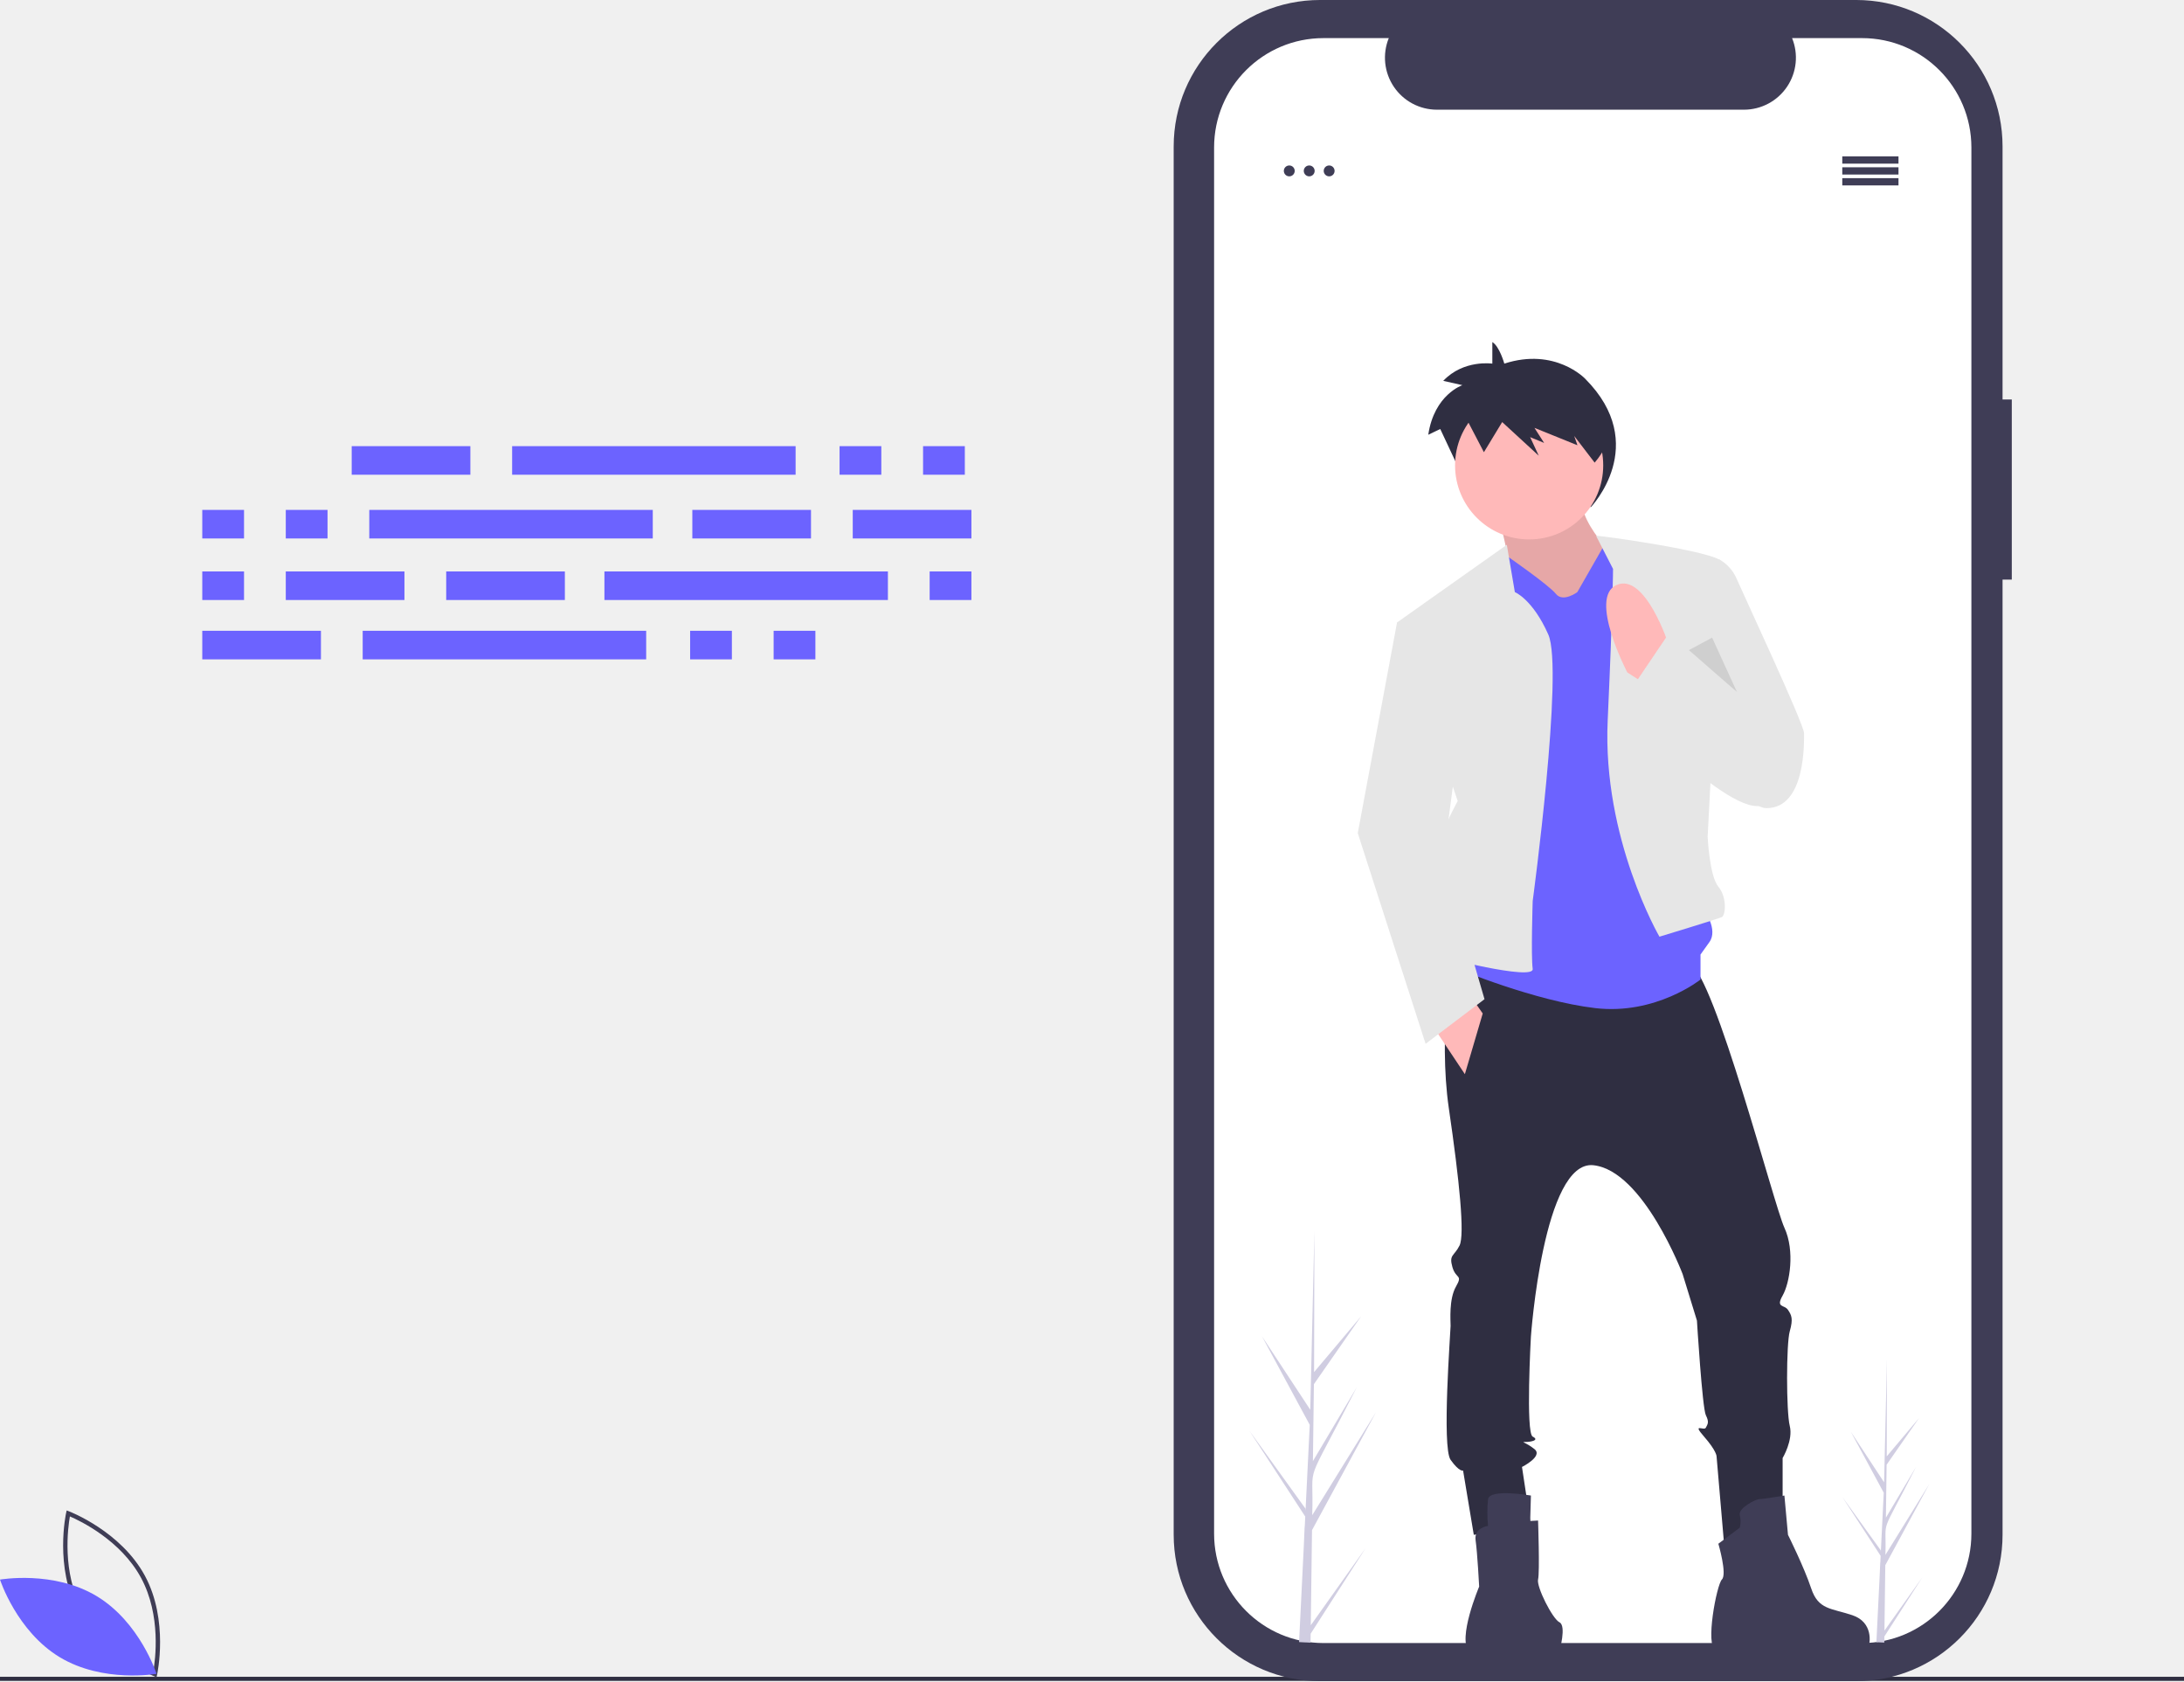
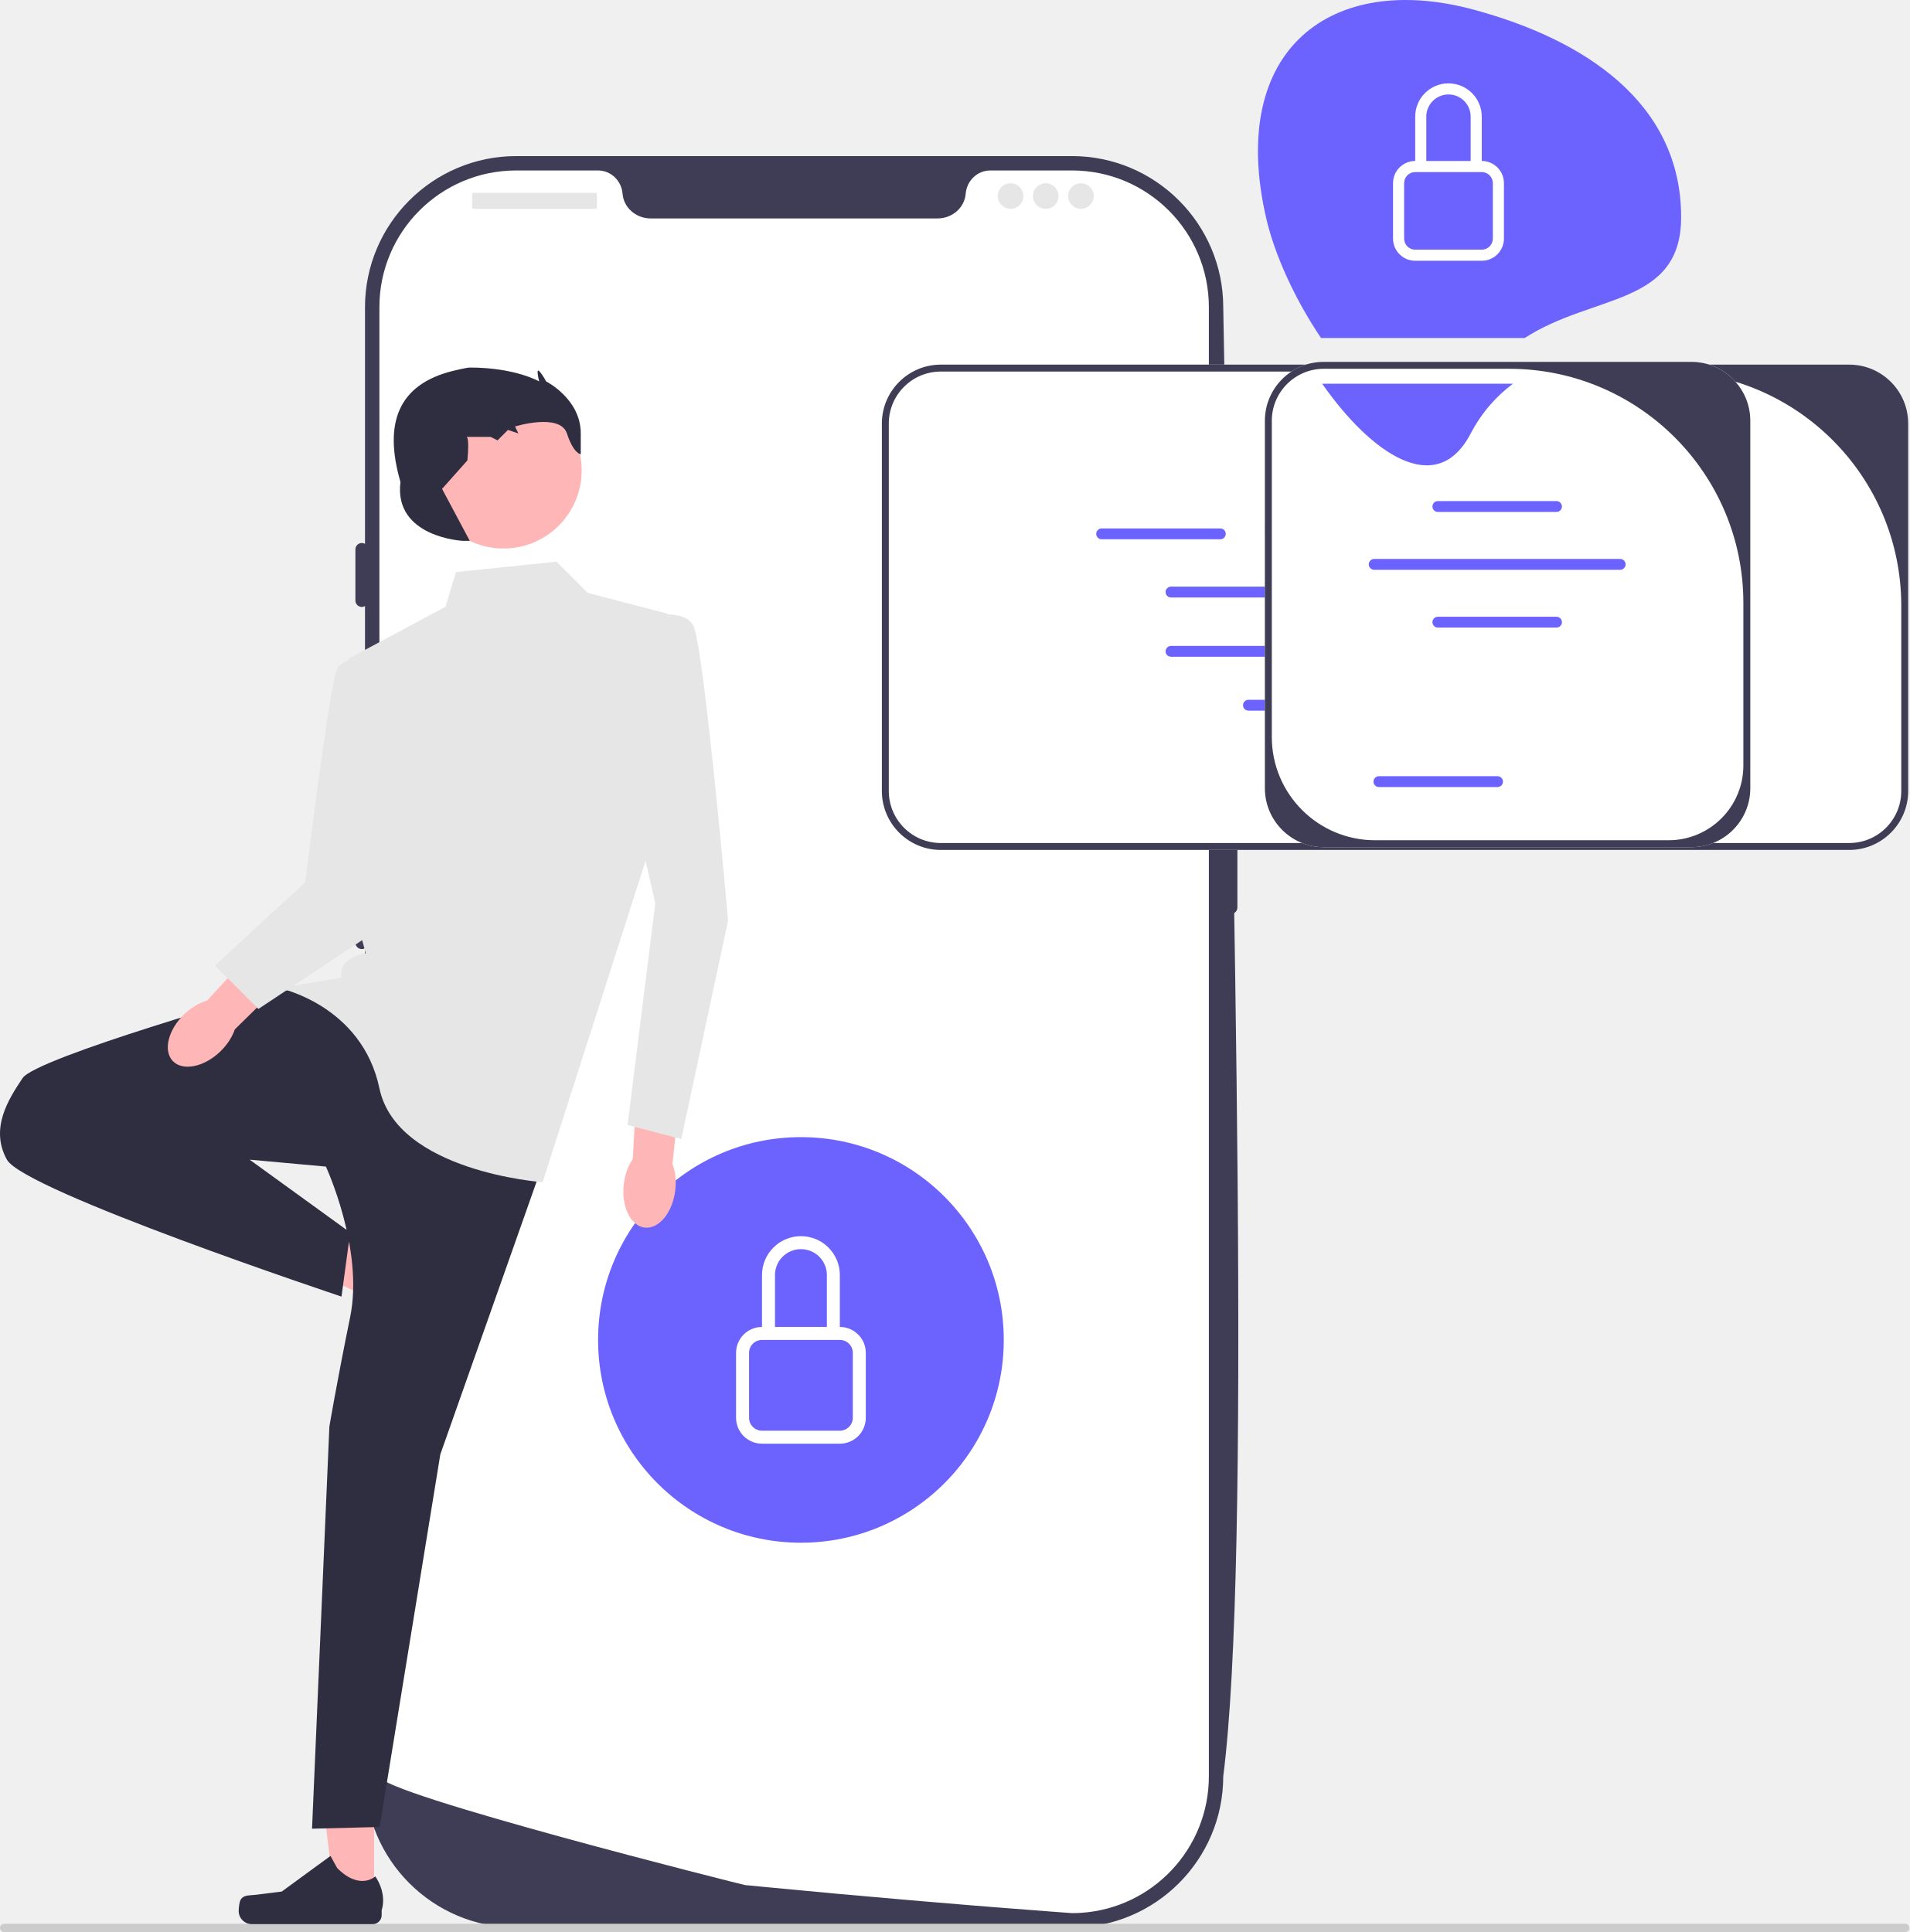
- <svg xmlns="http://www.w3.org/2000/svg" width="874.576" height="673.081" viewBox="0 0 874.576 673.081">
-   <g id="Group_14" data-name="Group 14" transform="translate(-203 -155.811)">
-     <rect id="Rectangle_22" data-name="Rectangle 22" width="874.576" height="1.627" transform="translate(203 827.148)" fill="#2f2e41" />
-     <path id="Path_96" data-name="Path 96" d="M778.38,237.352h-3.7V136.04A58.637,58.637,0,0,0,716.045,77.4H501.4a58.637,58.637,0,0,0-58.637,58.637V691.847A58.637,58.637,0,0,0,501.4,750.484H716.045a58.637,58.637,0,0,0,58.637-58.637V309.468h3.7Z" transform="translate(230.236 78.408)" fill="#3f3d56" />
-     <path id="Path_97" data-name="Path 97" d="M763.516,137.688v554.99a43.792,43.792,0,0,1-43.791,43.791H504.051a43.792,43.792,0,0,1-43.791-43.791V137.688A43.792,43.792,0,0,1,504.05,93.9h26.165a20.815,20.815,0,0,0,19.265,28.661H672.447A20.815,20.815,0,0,0,691.711,93.9h28.014a43.792,43.792,0,0,1,43.791,43.791Z" transform="translate(228.921 77.169)" fill="#fff" />
-     <g id="Group_11" data-name="Group 11" transform="translate(746.713 292.765)">
-       <path id="Path_66" data-name="Path 66" d="M770.621,178.331s-1.918-6.9-4.8-8.631v8.631s-11.508-1.726-19.66,6.9l7.672,1.726s-11.269,3.74-13.666,19.851l4.8-2.3,12.947,27.619,8.152-14.96,16.3,16.686-3.836-9.206,6.234,2.877-4.316-7.48,19.181,8.631-1.439-4.6,7.028,11.776s24.141-25.01-2.233-51.478C802.988,184.373,791,171.714,770.621,178.331Z" transform="translate(-711.934 -169.701)" fill="#2f2e41" />
-       <path id="Path_67" data-name="Path 67" d="M773.81,251s7.148,27.164,5,30.738,20.73,22.875,20.73,22.875l22.16-4.289,1.43-30.738s-20.016-17.156-15.726-30.023Z" transform="translate(-717.337 -180.921)" fill="#ffb9b9" />
-       <path id="Path_68" data-name="Path 68" d="M773.81,251s7.148,27.164,5,30.738,20.73,22.875,20.73,22.875l22.16-4.289,1.43-30.738s-20.016-17.156-15.726-30.023Z" transform="translate(-717.337 -180.921)" opacity="0.1" />
-       <path id="Path_69" data-name="Path 69" d="M751.089,457.578s-5.719,35.742-1.43,65.05,6.434,50.753,4.289,55.042-4.289,3.574-2.859,8.578,4.289,2.859,1.43,7.863-2.144,13.582-2.144,15.726-3.574,48.609,0,53.613,5,4.289,5,4.289l4.289,25.734,22.875-3.574-3.574-23.59s8.578-4.289,5-7.148-5.719-2.859-3.574-2.859,5.719-.715,2.859-2.145-.715-40.031-.715-40.031,5-70.769,25.019-68.624S843.3,589.108,843.3,589.108l5.719,18.586s2.144,35.027,3.574,37.886.715,3.574,0,5-5.719-2.145-.715,3.574,5,7.863,5,7.863l3.217,37.529L883.334,684.9v-22.16s4.289-7.148,2.859-12.867-1.43-32.883,0-37.886.715-6.434-.715-8.578-5-.715-2.145-5.719,5-17.871.715-27.164-27.879-100.792-37.886-105.8S751.089,457.578,751.089,457.578Z" transform="translate(-713.202 -215.934)" fill="#2f2e41" />
-       <path id="Path_70" data-name="Path 70" d="M784.129,719.694s-16.441-2.859-17.156,1.43a48.947,48.947,0,0,0,0,10.722s-5.719.715-5,5.719,1.43,18.586,1.43,18.586-8.935,21.088-3.932,26.092c.05.05,9.871-.357,15.516-.357h20.583s2.859-10.008,0-11.437-9.293-14.3-8.578-17.156,0-23.59,0-23.59l-3.157.178Z" transform="translate(-714.789 -257.881)" fill="#3f3d56" />
-       <path id="Path_71" data-name="Path 71" d="M886.594,732.74l-8.578,6.434s3.574,12.152,1.43,14.3-6.791,26.807-2.5,28.236,30.738-.715,30.738-.715,29.666,1.072,30.38-.357,2.145-10.008-6.433-12.867-13.582-2.144-16.441-10.723-9.293-21.445-9.293-21.445l-1.43-15.726s-8.578,1.43-10.008,1.43-8.578,3.574-7.863,6.434A9.728,9.728,0,0,1,886.594,732.74Z" transform="translate(-733.618 -258.06)" fill="#3f3d56" />
-       <ellipse id="Ellipse_12" data-name="Ellipse 12" cx="29.666" cy="29.666" rx="29.666" ry="29.666" transform="translate(38.959 19.686)" fill="#ffb9b9" />
-       <path id="Path_72" data-name="Path 72" d="M802.117,285.32l10.723-18.742s25.019-1.274,26.449,1.586,13.582,144.4,13.582,144.4,5.719,7.863,2.144,12.867l-3.574,5v10.008s-17.871,14.3-42.175,11.437-55.042-15.726-55.042-15.726l6.434-40.031-.715-117.948,14.4-7.02s16.335,11.309,19.194,14.883S802.117,285.32,802.117,285.32Z" transform="translate(-714.191 -185.214)" fill="#6c63ff" />
-       <path id="Path_73" data-name="Path 73" d="M772.447,285.335l-3.217-18.943-43.963,31.1,24.3,71.484s-15.012,27.164-12.152,37.172,4.289,25.019,4.289,25.019,38.6,10.008,37.886,5,0-27.164,0-27.164,12.5-92.574,6.249-106.691S772.447,285.335,772.447,285.335Z" transform="translate(-709.541 -185.229)" fill="#e6e6e6" />
-       <path id="Path_74" data-name="Path 74" d="M827.013,275.355l-6.791-13.225c0-.414,48.249,6.26,50.4,10.365L864.9,382.581s.715,15.726,4.289,20.015,2.859,11.437,1.43,12.152-25.019,7.863-25.019,7.863-22.875-39.316-20.73-86.5S827.013,275.355,827.013,275.355Z" transform="translate(-724.791 -184.542)" fill="#e6e6e6" />
-       <path id="Path_75" data-name="Path 75" d="M869.768,275.025l7.571-1.612a16.011,16.011,0,0,1,6.726,7.33c2.145,5,27.164,58.617,27.164,62.191s.715,30.023-15.012,30.023-27.879-67.195-27.879-67.195Z" transform="translate(-732.518 -186.357)" fill="#e6e6e6" />
-       <path id="Path_76" data-name="Path 76" d="M624.055,388.761l12.867,19.3,7.148-24.3-5-7.148Z" transform="translate(-594.031 -114.95)" fill="#ffb9b9" />
-       <path id="Path_77" data-name="Path 77" d="M610.447,199.337l-6.433-.714-15.727,84.35,27.164,84.351,23.59-17.871L622.6,292.981l5.718-43.605Z" transform="translate(-588.287 -86.365)" fill="#e6e6e6" />
-       <path id="Path_78" data-name="Path 78" d="M814.389,213.785c-3.928-14.318-16.212-24.768-30.767-24.768a31.329,31.329,0,0,0-25.655,13.814l7.34,14.066,7.319-12.066,14.637,13.458-3.444-7.425,5.6,2.32-3.875-6.033,17.22,6.961-1.292-3.713,8.18,10.674A32.176,32.176,0,0,0,814.389,213.785Z" transform="translate(-714.793 -172.803)" fill="#2f2e41" />
-       <path id="Path_79" data-name="Path 79" d="M746.261,210.865l19.261,16.793-9.968-21.8Z" transform="translate(-613.658 -87.527)" opacity="0.1" />
-       <path id="Path_81" data-name="Path 81" d="M849.948,309.03s-9.293-28.594-20.73-23.59,4.289,35.027,4.289,35.027l10.008,6.434Z" transform="translate(-725.566 -188.194)" fill="#ffb9b9" />
-       <path id="Path_82" data-name="Path 82" d="M900.48,349.566,850.441,310.25,832.57,336.7s47.179,50.039,57.9,40.031S900.48,349.566,900.48,349.566Z" transform="translate(-726.774 -192.273)" fill="#e6e6e6" />
+ <svg xmlns="http://www.w3.org/2000/svg" id="a" width="550.672" height="557.322" viewBox="0 0 550.672 557.322">
+   <g>
+     <path d="M309.186,556.032H148.874c-24.045,0-43.607-19.562-43.607-43.607V88.633c0-24.045,19.562-43.607,43.607-43.607h160.312c24.044,0,43.606,19.562,43.606,43.607,2.984,170.182,8.073,360.758,0,423.792,0,24.045-19.562,43.607-43.606,43.607l-0,0Z" fill="#3f3d56" />
+     <path d="M355.029,200.91c-1.017,0-1.845,.827-1.845,1.845v59.033c0,1.017,.827,1.845,1.845,1.845s1.845-.827,1.845-1.845v-59.033c0-1.017-.827-1.845-1.845-1.845Z" fill="#3f3d56" />
+     <path d="M348.642,88.633v423.784c0,20.929-16.289,38.049-36.886,39.377h-.009c-.304,.018-.609,.037-.922,.046-.544,.028-1.088,.037-1.642,.037,0,0-2.029-.148-5.737-.424-3.745-.277-9.196-.692-15.994-1.236-2.038-.157-4.188-.332-6.457-.517-4.52-.369-9.482-.775-14.804-1.236-2.121-.175-4.317-.369-6.558-.563-11.456-.987-24.287-2.14-37.818-3.45-2.288-.212-4.594-.434-6.918-.664-.609-.065-105.477-26.427-105.477-31.371V88.633c0-21.796,17.664-39.46,39.46-39.46h23.558c3.763,0,6.789,2.933,7.112,6.687,.028,.249,.055,.498,.101,.747,.683,3.773,4.142,6.401,7.979,6.401h82.805c3.837,0,7.296-2.629,7.979-6.401,.046-.249,.074-.498,.102-.747,.323-3.754,3.348-6.687,7.112-6.687h23.558c21.796,0,39.46,17.664,39.46,39.46h-0Z" fill="#fff" />
+     <path d="M104.345,156.635c-1.017,0-1.845,.827-1.845,1.845v14.758c0,1.017,.827,1.845,1.845,1.845s1.845-.827,1.845-1.845v-14.758c0-1.017-.827-1.845-1.845-1.845Z" fill="#3f3d56" />
+     <path d="M104.345,200.91c-1.017,0-1.845,.827-1.845,1.845v28.594c0,1.017,.827,1.845,1.845,1.845s1.845-.827,1.845-1.845v-28.594c0-1.017-.827-1.845-1.845-1.845v0Z" fill="#3f3d56" />
+     <path d="M104.345,241.495c-1.017,0-1.845,.827-1.845,1.845v28.594c0,1.017,.827,1.845,1.845,1.845s1.845-.827,1.845-1.845v-28.594c0-1.017-.827-1.845-1.845-1.845Z" fill="#3f3d56" />
+     <rect x="136.168" y="55.633" width="35.973" height="4.612" rx=".31" ry=".31" fill="#e6e6e6" />
+     <circle cx="291.454" cy="56.556" r="3.69" fill="#e6e6e6" />
+     <circle cx="301.6" cy="56.556" r="3.69" fill="#e6e6e6" />
+     <circle cx="311.747" cy="56.556" r="3.69" fill="#e6e6e6" />
+   </g>
+   <path d="M.002,556.132c0,.66,.53,1.19,1.19,1.19H549.482c.66,0,1.19-.53,1.19-1.19,0-.66-.53-1.19-1.19-1.19H1.192c-.66,0-1.19,.53-1.19,1.19Z" fill="#ccc" />
+   <circle cx="230.994" cy="386.526" r="58.5" fill="#6c63ff" />
+   <path d="M230.994,360.337c4.133,0,7.483,3.35,7.483,7.483v14.965h-14.965v-14.965c0-4.133,3.35-7.483,7.483-7.483Zm11.224,22.448v-14.965c0-6.199-5.025-11.224-11.224-11.224s-11.224,5.025-11.224,11.224v14.965c-4.133,0-7.483,3.35-7.483,7.483v18.706c0,4.133,3.35,7.483,7.483,7.483h22.448c4.133,0,7.483-3.35,7.483-7.483v-18.706c0-4.133-3.35-7.483-7.483-7.483h0Zm-22.448,3.741h22.448c2.066,0,3.741,1.675,3.741,3.741v18.706c0,2.066-1.675,3.741-3.741,3.741h-22.448c-2.066,0-3.741-1.675-3.741-3.741v-18.706c0-2.066,1.675-3.741,3.741-3.741Z" fill="#fff" />
+   <g>
+     <path d="M179.91,341.569c-.771,6.44,1.926,12.059,6.024,12.549s8.046-4.332,8.817-10.772c.338-2.819,.011-5.481-.808-7.624l2.926-27.329-12.854-1.1-1.52,27.058c-1.301,1.889-2.247,4.398-2.585,7.217Z" fill="#ffb6b6" />
+     <g>
+       <polygon points="107.893 548.316 96.649 548.315 91.301 504.946 107.895 504.947 107.893 548.316" fill="#ffb6b6" />
+       <path d="M69.371,548.061h0c-.35,.59-.535,2.493-.535,3.178h0c0,2.108,1.709,3.816,3.816,3.816h34.821c1.438,0,2.603-1.166,2.603-2.603v-1.45s1.723-4.357-1.824-9.727c0,0-4.408,4.205-10.994-2.381l-1.942-3.518-14.059,10.282-7.793,.959c-1.705,.21-3.216-.033-4.093,1.444h-0v0Z" fill="#2f2e41" />
    </g>
-     <g id="Group_13" data-name="Group 13" transform="translate(-7.7 -11.931)">
-       <rect id="Rectangle_55" data-name="Rectangle 55" width="47.52" height="11.44" transform="translate(351.54 346.369)" fill="#6c63ff" />
-       <rect id="Rectangle_56" data-name="Rectangle 56" width="16.72" height="11.44" transform="translate(546.9 346.369)" fill="#6c63ff" />
-       <rect id="Rectangle_57" data-name="Rectangle 57" width="16.72" height="11.44" transform="translate(580.34 346.369)" fill="#6c63ff" />
-       <rect id="Rectangle_58" data-name="Rectangle 58" width="113.52" height="11.44" transform="translate(415.78 346.369)" fill="#6c63ff" />
-       <rect id="Rectangle_59" data-name="Rectangle 59" width="47.52" height="11.44" transform="translate(291.7 420.289)" fill="#6c63ff" />
-       <rect id="Rectangle_60" data-name="Rectangle 60" width="16.72" height="11.44" transform="translate(487.06 420.289)" fill="#6c63ff" />
-       <rect id="Rectangle_61" data-name="Rectangle 61" width="16.72" height="11.44" transform="translate(520.5 420.289)" fill="#6c63ff" />
-       <rect id="Rectangle_62" data-name="Rectangle 62" width="113.52" height="11.44" transform="translate(355.94 420.289)" fill="#6c63ff" />
-       <rect id="Rectangle_63" data-name="Rectangle 63" width="47.52" height="11.44" transform="translate(487.94 371.889)" fill="#6c63ff" />
-       <rect id="Rectangle_64" data-name="Rectangle 64" width="47.52" height="11.44" transform="translate(552.18 371.889)" fill="#6c63ff" />
-       <rect id="Rectangle_66" data-name="Rectangle 66" width="16.72" height="11.44" transform="translate(291.7 371.889)" fill="#6c63ff" />
-       <rect id="Rectangle_67" data-name="Rectangle 67" width="16.72" height="11.44" transform="translate(325.14 371.889)" fill="#6c63ff" />
-       <rect id="Rectangle_68" data-name="Rectangle 68" width="113.52" height="11.44" transform="translate(358.58 371.889)" fill="#6c63ff" />
-       <rect id="Rectangle_69" data-name="Rectangle 69" width="47.52" height="11.44" transform="translate(436.9 407.969) rotate(180)" fill="#6c63ff" />
-       <rect id="Rectangle_70" data-name="Rectangle 70" width="47.52" height="11.44" transform="translate(372.66 407.969) rotate(180)" fill="#6c63ff" />
-       <rect id="Rectangle_71" data-name="Rectangle 71" width="16.72" height="11.44" transform="translate(308.42 407.969) rotate(180)" fill="#6c63ff" />
-       <rect id="Rectangle_73" data-name="Rectangle 73" width="16.72" height="11.44" transform="translate(599.7 407.969) rotate(180)" fill="#6c63ff" />
-       <rect id="Rectangle_74" data-name="Rectangle 74" width="113.52" height="11.44" transform="translate(566.26 407.969) rotate(180)" fill="#6c63ff" />
+     <g>
+       <polygon points="121.909 369.483 115.861 378.962 76.422 360.147 85.348 346.157 121.909 369.483" fill="#ffb6b6" />
+       <path d="M100.976,401.823h0c.309,.612,1.814,1.791,2.392,2.16h0c1.777,1.134,4.136,.612,5.27-1.165l18.727-29.356c.773-1.212,.418-2.822-.795-3.595l-1.222-.78s-2.747-3.796-9.182-3.694c0,0,1.175,5.978-7.92,7.988l-4.011-.255,1.107,17.383-3.382,7.086c-.74,1.55-1.757,2.694-.984,4.228l-0,0h-0Z" fill="#2f2e41" />
    </g>
-     <path id="Path_156" data-name="Path 156" d="M138.423,692.261l-.94-.352c-.207-.078-20.767-7.955-30.4-25.817s-4.916-39.37-4.867-39.584l.222-.979.94.352c.207.078,20.767,7.955,30.4,25.817s4.916,39.37,4.867,39.584Zm-29.8-27c8.143,15.1,24.391,22.844,28.507,24.611.783-4.412,3.237-22.255-4.9-37.342s-24.389-22.84-28.507-24.611C102.944,632.333,100.491,650.173,108.626,665.26Z" transform="translate(127.262 135.024)" fill="#3f3d56" />
-     <path id="Path_157" data-name="Path 157" d="M110.864,663.651c17.309,10.414,23.975,31.1,23.975,31.1s-21.4,3.8-38.706-6.613-23.975-31.1-23.975-31.1S93.555,653.237,110.864,663.651Z" transform="translate(130.843 131.199)" fill="#6c63ff" />
-     <path id="Path_158" data-name="Path 158" d="M986.852,639.131l22-30.948-22.048,34.338-.048,3.546q-2.32-.043-4.592-.2c0-.805,2.288-45.086,2.218-45.888.107-.029.209-4.188.253-4.37l-22.32-34.284,22.376,31.061.059.912,1.69-34.4-19.126-35.44,19.341,29.394c.012-.468,1.641-71.126,1.655-71.562,0,.232-.134,56.241-.134,56.477l18.855-22.356-18.922,27.2-.4,30.8L1005.3,543.8c-22.01,43.224-17.083,28.071-17.867,51.271l25.527-41.225-25.609,47.2Z" transform="translate(-258.957 167.384)" fill="#d0cde1" />
-     <path id="Path_188" data-name="Path 188" d="M979.2,589.923l15.144-21.3-15.174,23.633-.033,2.44q-1.6-.029-3.16-.136c0-.554,1.575-31.03,1.527-31.582.074-.02.144-2.882.174-3.007l-15.361-23.6,15.4,21.377.04.628,1.163-23.678-13.164-24.391,13.311,20.23c.008-.322,1.13-48.952,1.139-49.252,0,.159-.093,38.708-.092,38.87l12.977-15.387-13.023,18.72-.278,21.2,12.1-20.382c-15.148,29.749-11.757,19.319-12.3,35.287l17.569-28.373L979.545,563.71Z" transform="translate(-21.583 218.754)" fill="#d0cde1" />
-     <ellipse id="Ellipse_14" data-name="Ellipse 14" cx="2.178" cy="2.178" rx="2.178" ry="2.178" transform="translate(717.106 222.058)" fill="#3f3d56" />
-     <ellipse id="Ellipse_15" data-name="Ellipse 15" cx="2.178" cy="2.178" rx="2.178" ry="2.178" transform="translate(725.092 222.058)" fill="#3f3d56" />
-     <ellipse id="Ellipse_16" data-name="Ellipse 16" cx="2.178" cy="2.178" rx="2.178" ry="2.178" transform="translate(733.079 222.058)" fill="#3f3d56" />
-     <rect id="Rectangle_24" data-name="Rectangle 24" width="22.508" height="2.904" transform="translate(940.736 218.428)" fill="#3f3d56" />
-     <rect id="Rectangle_25" data-name="Rectangle 25" width="22.508" height="2.904" transform="translate(940.736 222.784)" fill="#3f3d56" />
-     <rect id="Rectangle_26" data-name="Rectangle 26" width="22.508" height="2.904" transform="translate(940.736 227.141)" fill="#3f3d56" />
+     <path d="M91.494,285.026l-14,1s-67,19-71,25-9.5,14.5-4.5,23.5,96.5,39.5,96.5,39.5l2.5-18.5-29-21,22,2s11,23.732,7,43.366-6,31.634-6,31.634l-5,116,19.5-.5,17.5-107.5,30-85-39-46-26.5-3.5Z" fill="#2f2e41" />
+     <path d="M160.494,162.026l-29,3-3,10-28,15,9,63-7,11,3,11s-8,1-7,7l-18,3s23.874,4.874,28.937,28.937,47.063,27.063,47.063,27.063l33-103,3-61-23-6-9-9Z" fill="#e6e6e6" />
+     <path d="M182.994,178.526s14-4,17,2,10,85,10,85l-13.5,63.059-15.5-4.059,8-64-11-48,5-34Z" fill="#e6e6e6" />
+     <circle cx="145.211" cy="135.687" r="22.544" fill="#ffb6b6" />
+     <path d="M133.494,156.026h0s-20-1-18-17c-4.95-17.038-.569-28.101,15-32,0,0,4-1,5-1,13.153,0,20,4,20,4,0,0-1-3.961,0-2.98s2,2.98,2,2.98c0,0,10,5,10,15s0,6,0,6c0,0-2,0-4-6s-14.949-2-14.949-2l.949,2-3-1-3,3-2-1s-8,0-7,0,.303,6.796,.303,6.796l-7.303,8.204,8,15h-2Z" fill="#2f2e41" />
+     <path d="M53.159,292.563c-4.685,4.486-6.168,10.539-3.314,13.52s8.966,1.761,13.651-2.724c2.051-1.964,3.488-4.228,4.216-6.403l19.612-19.257-9.233-9.011-18.354,19.94c-2.205,.634-4.529,1.971-6.579,3.935Z" fill="#ffb6b6" />
+     <path d="M108.994,189.526s-10-1-12,4-9,61-9,61l-26,24,12.524,12.524,35.476-23.524,13-54-14-24Z" fill="#e6e6e6" />
+   </g>
+   <path d="M550.337,122.183v106c0,9.374-7.626,17-17,17H271.337c-9.374,0-17-7.626-17-17V122.183c0-9.374,7.626-17,17-17h262c9.374,0,17,7.626,17,17Z" fill="#fff" />
+   <path d="M550.337,122.183v106c0,9.374-7.626,17-17,17H271.337c-9.374,0-17-7.626-17-17V122.183c0-9.374,7.626-17,17-17h262c9.374,0,17,7.626,17,17Zm-17,121c8.284,0,15-6.716,15-15v-53.441c0-37.312-30.247-67.559-67.559-67.559h-209.441c-8.284,0-15,6.716-15,15v106c0,8.284,6.716,15,15,15h262Z" fill="#3f3d56" />
+   <g>
+     <path d="M371.947,169.225h-34.221c-.863,0-1.565,.702-1.565,1.564s.702,1.565,1.565,1.565h34.221c.863,0,1.564-.702,1.564-1.565s-.702-1.564-1.564-1.564Z" fill="#6c63ff" />
+     <path d="M423.947,169.225h-34.221c-.863,0-1.565,.702-1.565,1.564s.702,1.565,1.565,1.565h34.221c.863,0,1.564-.702,1.564-1.565s-.702-1.564-1.564-1.564Z" fill="#6c63ff" />
+   </g>
+   <g>
+     <path d="M371.947,186.331h-34.221c-.863,0-1.565,.702-1.565,1.564s.702,1.565,1.565,1.565h34.221c.863,0,1.564-.702,1.564-1.565s-.702-1.564-1.564-1.564Z" fill="#6c63ff" />
+     <path d="M423.947,186.331h-34.221c-.863,0-1.565,.702-1.565,1.564s.702,1.565,1.565,1.565h34.221c.863,0,1.564-.702,1.564-1.565s-.702-1.564-1.564-1.564Z" fill="#6c63ff" />
+     <path d="M477.512,187.895c0-.863-.702-1.564-1.564-1.564h-34.221c-.863,0-1.565,.702-1.565,1.564s.702,1.565,1.565,1.565h34.221c.863,0,1.564-.702,1.564-1.565Z" fill="#6c63ff" />
+   </g>
+   <g>
+     <path d="M351.947,155.566c.863,0,1.564-.702,1.564-1.565s-.702-1.564-1.564-1.564h-34.221c-.863,0-1.565,.702-1.565,1.564s.702,1.565,1.565,1.565h34.221Z" fill="#6c63ff" />
+     <path d="M452.727,154.929h34.221c.863,0,1.564-.702,1.564-1.565s-.702-1.564-1.564-1.564h-34.221c-.863,0-1.565,.702-1.565,1.564s.702,1.565,1.565,1.565Z" fill="#6c63ff" />
+     <path d="M366.363,155.259h70.947c.863,0,1.564-.702,1.564-1.565s-.702-1.564-1.564-1.564h-70.947c-.863,0-1.565,.702-1.565,1.564s.702,1.565,1.565,1.565Z" fill="#6c63ff" />
+   </g>
+   <path d="M394.278,201.872h-34.221c-.863,0-1.565,.702-1.565,1.564s.702,1.565,1.565,1.565h34.221c.863,0,1.564-.702,1.564-1.565s-.702-1.564-1.564-1.564Z" fill="#6c63ff" />
+   <g>
+     <path d="M504.799,121.384v106c0,9.374-7.626,17-17,17h-106c-9.374,0-17-7.626-17-17V121.384c0-9.374,7.626-17,17-17h106c9.374,0,17,7.626,17,17Z" fill="#fff" />
+     <path d="M504.799,121.384v106c0,9.374-7.626,17-17,17h-106c-9.374,0-17-7.626-17-17V121.384c0-9.374,7.626-17,17-17h106c9.374,0,17,7.626,17,17Zm-23.576,121c11.916,0,21.576-9.66,21.576-21.576v-46.865c0-37.312-30.247-67.559-67.559-67.559h-53.441c-8.284,0-15,6.716-15,15v91.211c0,16.452,13.337,29.789,29.789,29.789h84.635v0h-0Z" fill="#3f3d56" />
+     <path d="M448.909,147.676h-34.221c-.863,0-1.565-.702-1.565-1.565s.702-1.564,1.565-1.564h34.221c.863,0,1.564,.702,1.564,1.564s-.702,1.565-1.564,1.565v0Z" fill="#6c63ff" />
+     <path d="M448.909,181.04h-34.221c-.863,0-1.565-.702-1.565-1.565s.702-1.564,1.565-1.564h34.221c.863,0,1.564,.702,1.564,1.564s-.702,1.565-1.564,1.565v0Z" fill="#6c63ff" />
+     <path d="M431.909,227.04h-34.221c-.863,0-1.565-.702-1.565-1.565s.702-1.564,1.565-1.564h34.221c.863,0,1.564,.702,1.564,1.564s-.702,1.565-1.564,1.565v0Z" fill="#6c63ff" />
+     <path d="M467.272,164.369h-70.947c-.863,0-1.565-.702-1.565-1.565s.702-1.564,1.565-1.564h70.947c.863,0,1.564,.702,1.564,1.564s-.702,1.565-1.564,1.565v0Z" fill="#6c63ff" />
+   </g>
+   <g>
+     <g>
+       <path d="M484.854,62.647c0-33.067-27.948-51.258-59.873-59.873-40.931-11.046-70.908,11.306-59.873,59.873,2.501,11.007,8.482,23.863,15.886,34.86h58.754c19.626-12.777,45.106-9.194,45.106-34.86Z" fill="#6c63ff" />
+       <path d="M424.102,125.157c3.342-6.371,7.579-10.968,12.248-14.467h-55.03c14.164,20.232,32.947,33.217,42.782,14.467Z" fill="#6c63ff" />
+     </g>
+     <path d="M417.752,27.247c3.533,0,6.397,2.864,6.397,6.397v12.794h-12.794v-12.794c0-3.533,2.864-6.397,6.397-6.397Zm9.595,19.19v-12.794c0-5.299-4.296-9.595-9.595-9.595s-9.595,4.296-9.595,9.595v12.794c-3.533,0-6.397,2.864-6.397,6.397v15.992c0,3.533,2.864,6.397,6.397,6.397h19.19c3.533,0,6.397-2.864,6.397-6.397v-15.992c0-3.533-2.864-6.397-6.397-6.397h0Zm-19.19,3.198h19.19c1.766,0,3.198,1.432,3.198,3.198v15.992c0,1.766-1.432,3.198-3.198,3.198h-19.19c-1.766,0-3.198-1.432-3.198-3.198v-15.992c0-1.766,1.432-3.198,3.198-3.198Z" fill="#fff" />
  </g>
</svg>
